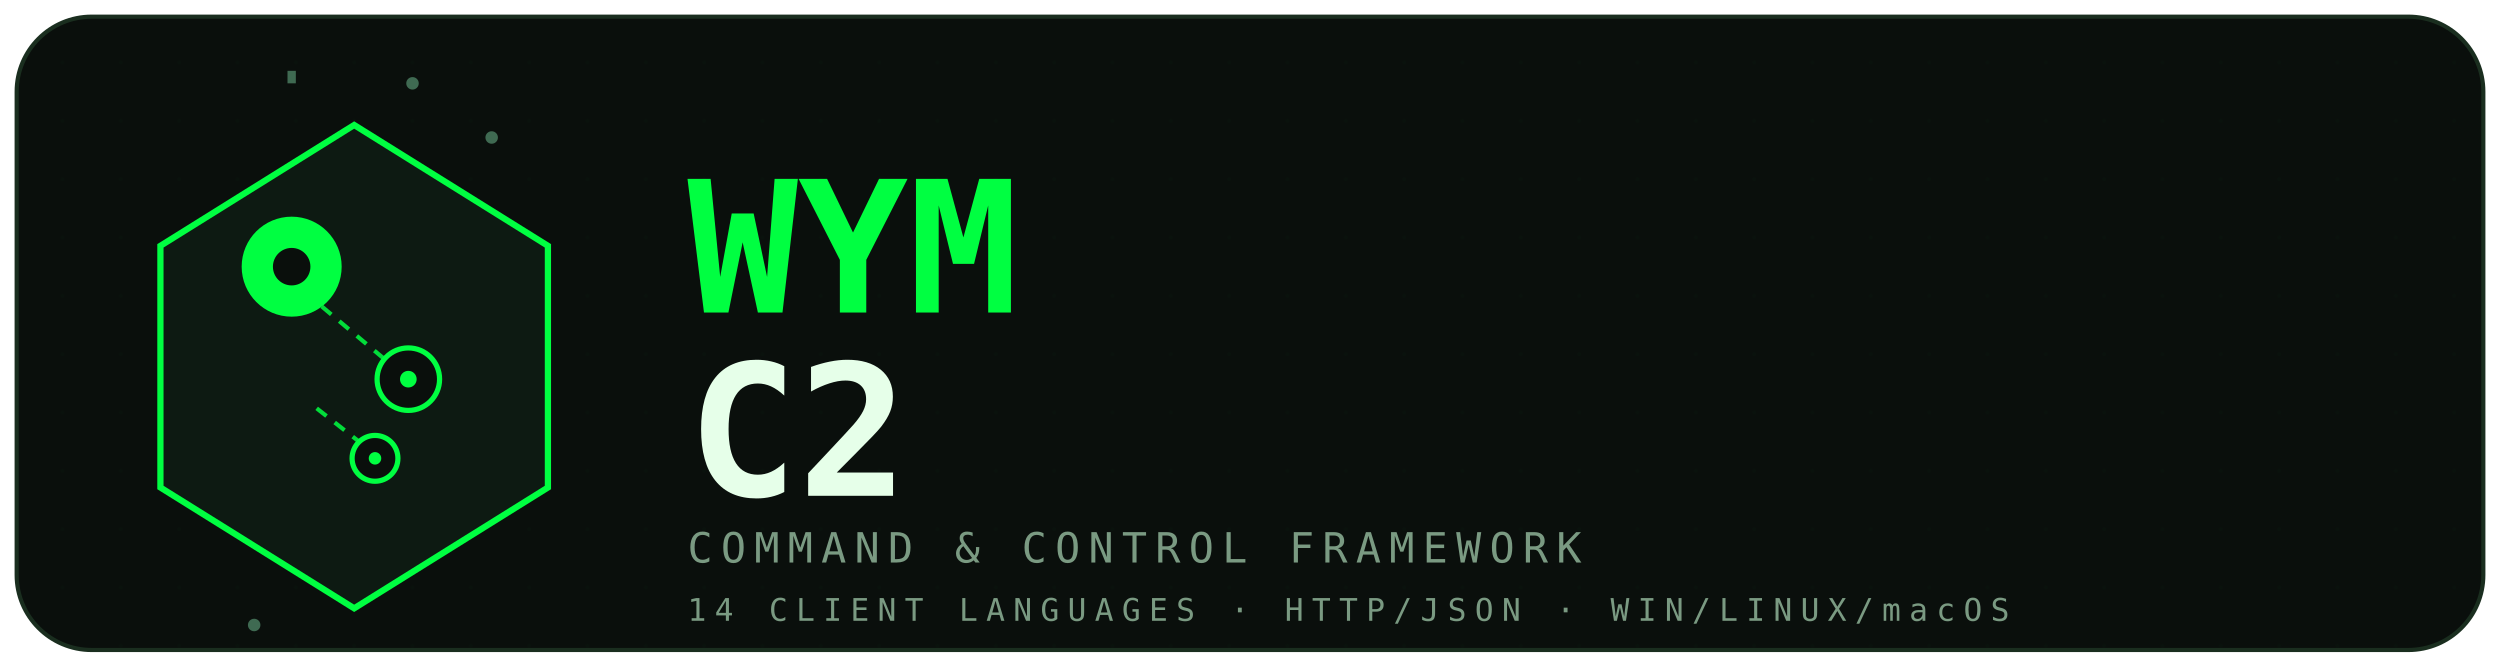
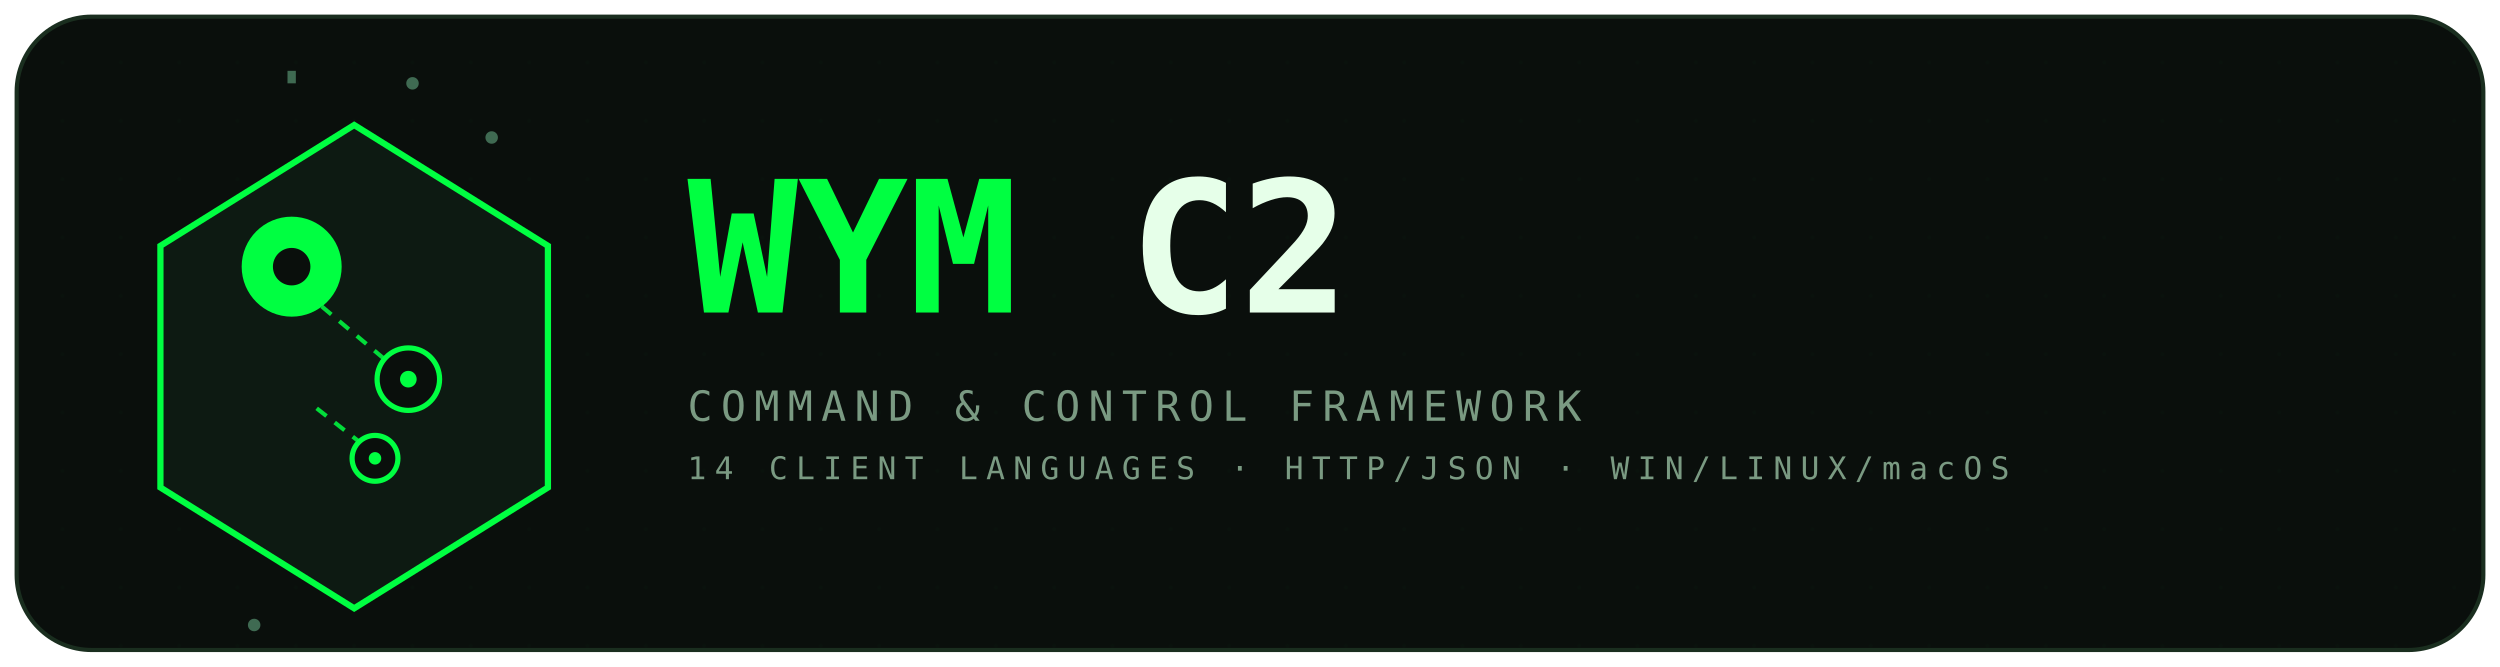
<svg xmlns="http://www.w3.org/2000/svg" viewBox="0 0 1200 320" role="img" aria-label="Wym C2 logo">
  <defs>
    <style>
      .bg   { fill: #0a0f0c; stroke: #1a2e1f; stroke-width: 2px; }
      .hex  { fill: #0d1a12; stroke: #00ff41; stroke-width: 3px; }
      .acc  { fill: #00ff41; }
      .lnk  { stroke: #00ff41; stroke-width: 2px; stroke-dasharray: 6 5; opacity: .85; }
      .node { fill: #0a0f0c; stroke: #00ff41; stroke-width: 2.5px; }
      .core { fill: #0a0f0c; }
      .t1   { font-family: 'JetBrains Mono', 'Cascadia Code', Consolas, monospace; font-weight: bold; fill: #00ff41; }
      .t2   { font-family: 'JetBrains Mono', 'Cascadia Code', Consolas, monospace; font-weight: bold; fill: #e6ffe9; }
      .tag  { font-family: 'JetBrains Mono', 'Cascadia Code', Consolas, monospace; fill: #7a9a82; letter-spacing: 4px; }
      .dot  { fill: #3f6a52; }
    </style>
    <pattern id="mesh" width="28" height="28" patternUnits="userSpaceOnUse">
      <circle cx="2" cy="2" r="1" fill="#00ff41" opacity="0.22" />
    </pattern>
  </defs>
  <rect class="bg" x="8" y="8" width="1184" height="304" rx="36" />
  <rect x="8" y="8" width="1184" height="304" rx="36" fill="url(#mesh)" opacity="0.05" />
  <polygon class="hex" points="170,60 263,118 263,234 170,292 77,234 77,118" />
  <line class="lnk" x1="146" y1="140" x2="196" y2="182" />
  <line class="lnk" x1="152" y1="196" x2="180" y2="218" />
  <circle class="acc" cx="140" cy="128" r="24" />
  <circle class="core" cx="140" cy="128" r="9" />
  <path d="M138 34h4v6h-4z" fill="#3f6a52" />
  <circle cx="198" cy="40" r="3" class="dot" />
  <circle cx="236" cy="66" r="3" class="dot" />
  <circle cx="122" cy="300" r="3" class="dot" />
  <circle class="node" cx="196" cy="182" r="15" />
  <circle class="node" cx="180" cy="220" r="11" />
  <circle class="acc" cx="196" cy="182" r="4" />
  <circle class="acc" cx="180" cy="220" r="3" />
  <text class="t1" x="330" y="150" font-size="88">WYM</text>
-   <text class="t2" x="330" y="238" font-size="88">C2</text>
-   <text class="tag" x="330" y="270" font-size="20">COMMAND &amp; CONTROL FRAMEWORK</text>
-   <text class="tag" x="330" y="298" font-size="15" letter-spacing="2px">14 CLIENT LANGUAGES  ·  HTTP/JSON  ·  WIN/LINUX/macOS</text>
+   <text class="t2" x="542" y="150" font-size="88">C2</text>
+   <text class="tag" x="330" y="202" font-size="20">COMMAND &amp; CONTROL FRAMEWORK</text>
+   <text class="tag" x="330" y="230" font-size="15" letter-spacing="2px">14 CLIENT LANGUAGES  ·  HTTP/JSON  ·  WIN/LINUX/macOS</text>
</svg>
